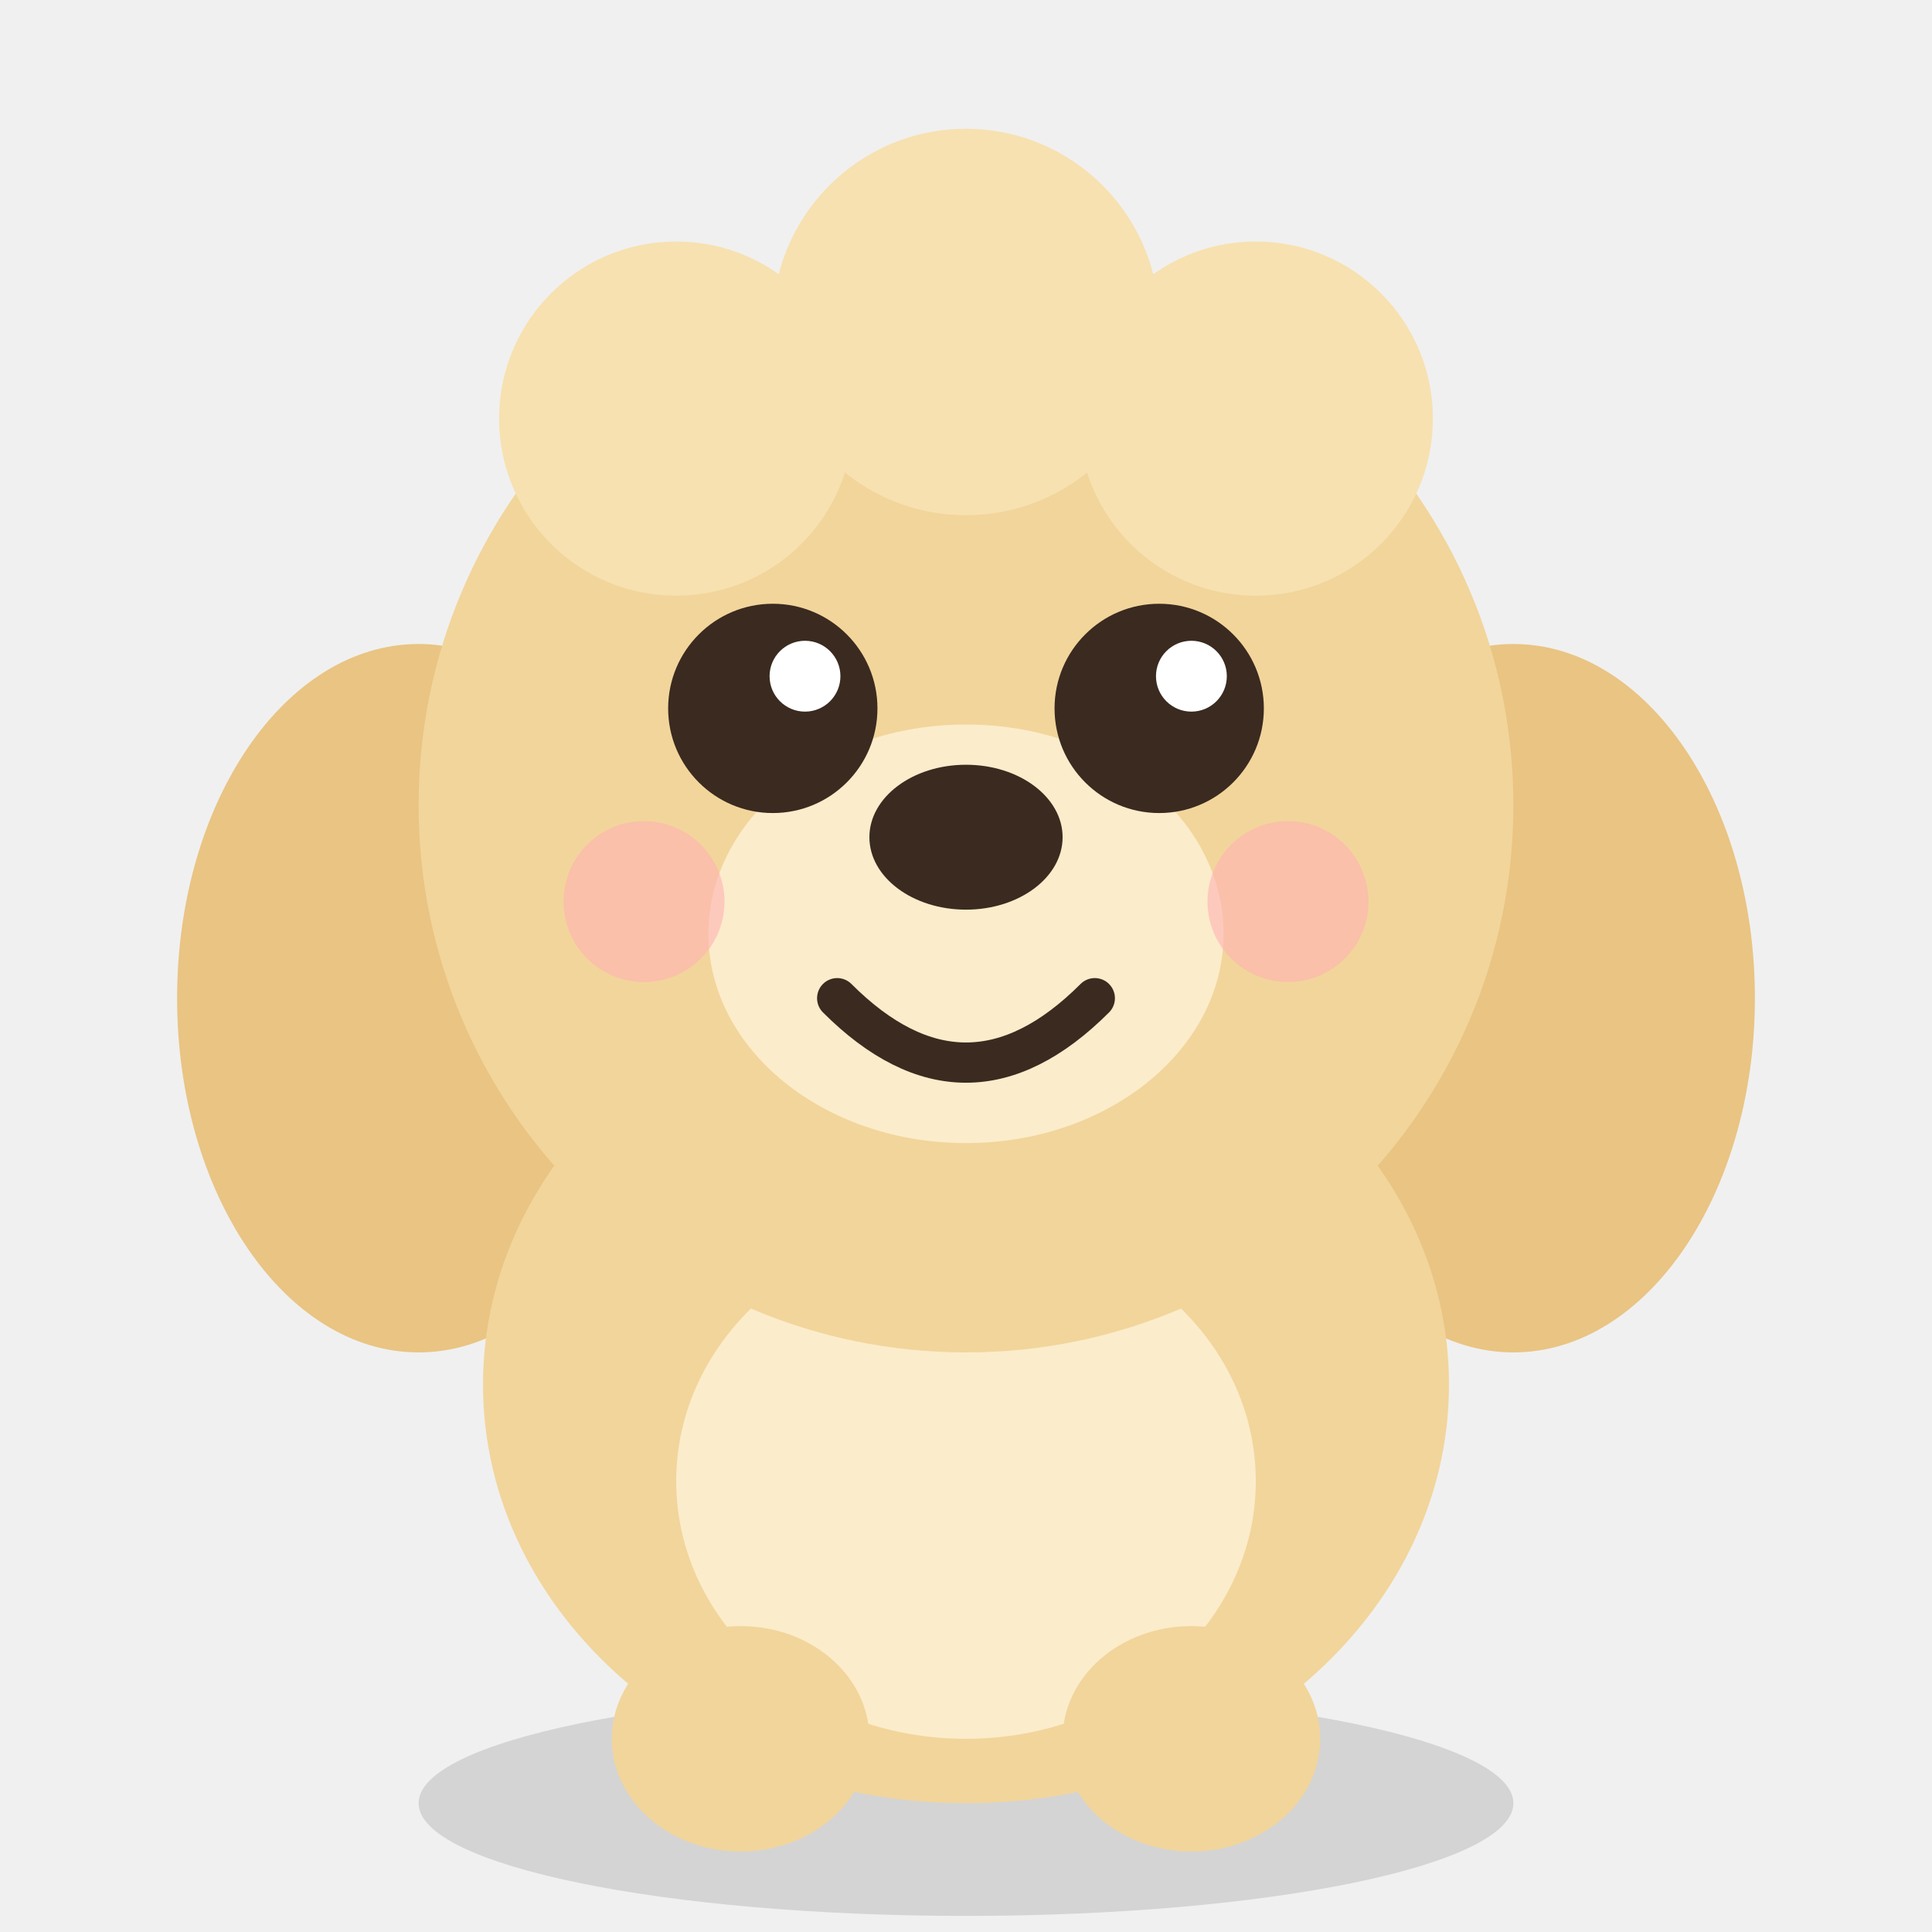
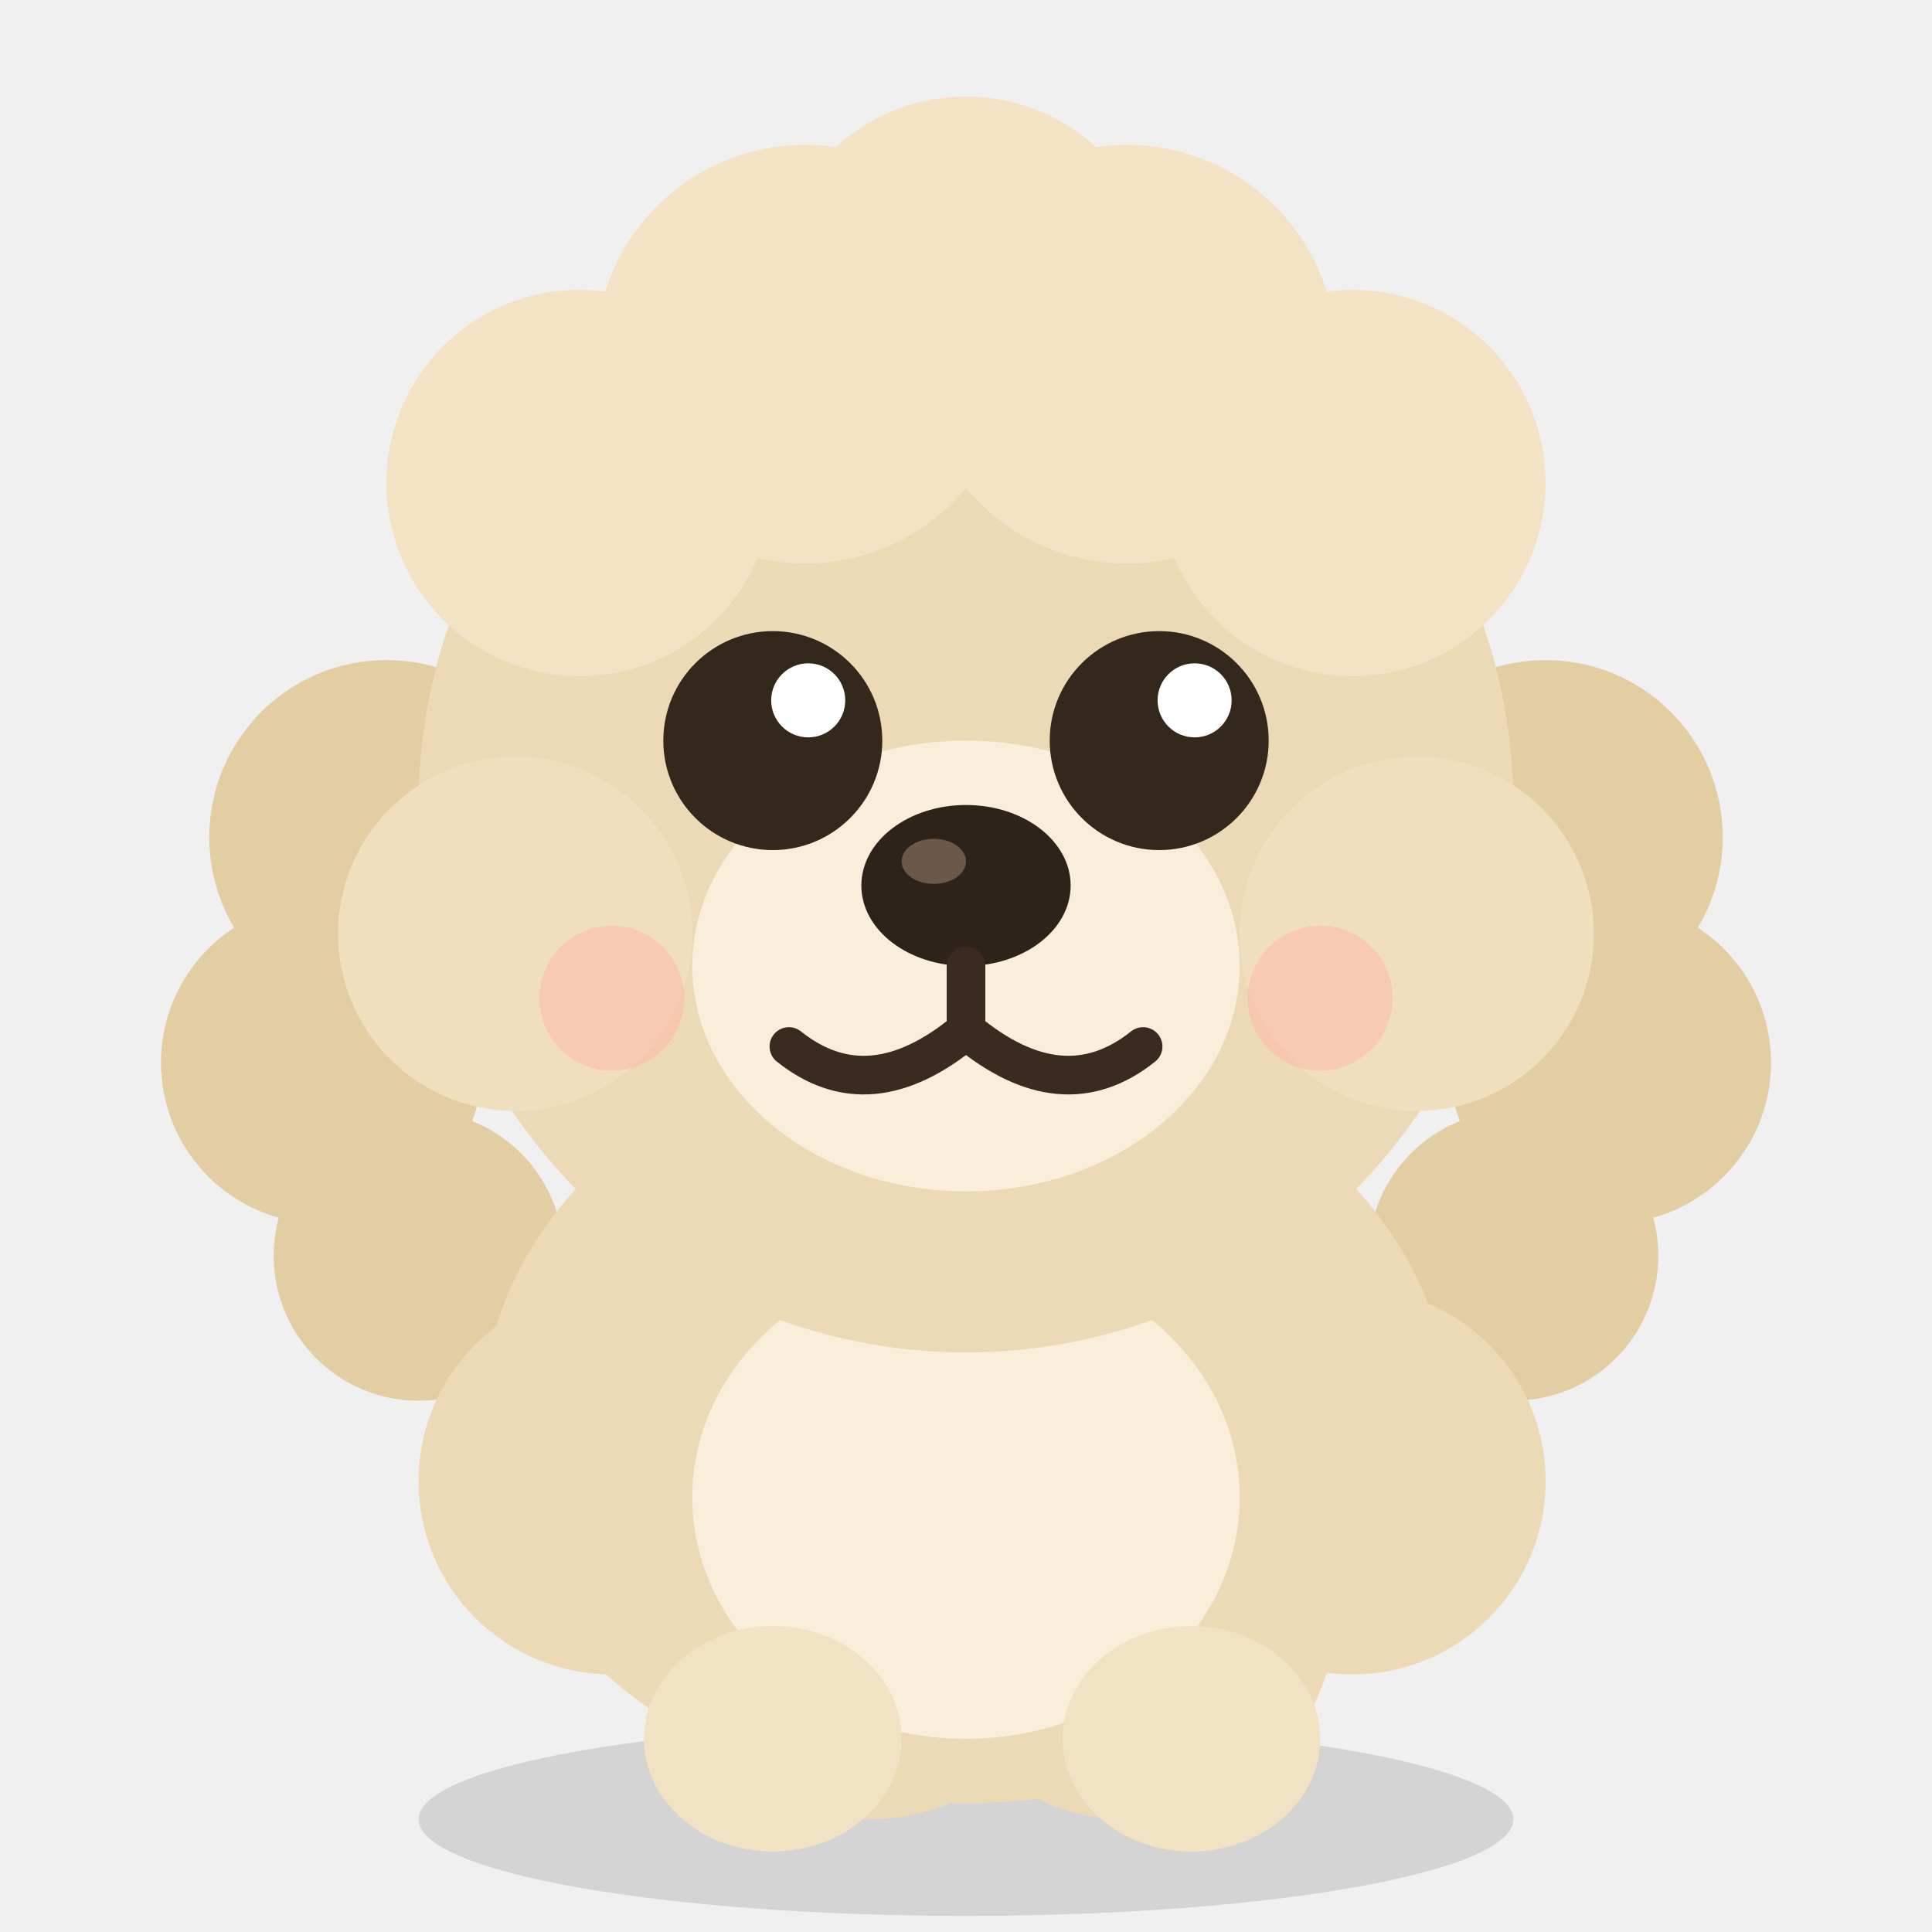
<svg xmlns="http://www.w3.org/2000/svg" viewBox="0 0 120 120">
-   <ellipse cx="60" cy="112" rx="34" ry="7" fill="#000" opacity="0.12" />
-   <ellipse cx="26" cy="62" rx="15" ry="22" fill="#e9c483" />
-   <ellipse cx="94" cy="62" rx="15" ry="22" fill="#e9c483" />
-   <ellipse cx="60" cy="86" rx="30" ry="26" fill="#f2d59b" />
-   <ellipse cx="60" cy="92" rx="18" ry="16" fill="#fbeccb" />
-   <ellipse cx="46" cy="108" rx="8" ry="7" fill="#f2d59b" />
-   <ellipse cx="74" cy="108" rx="8" ry="7" fill="#f2d59b" />
-   <circle cx="60" cy="50" r="34" fill="#f2d59b" />
-   <circle cx="42" cy="26" r="11" fill="#f7e1b0" />
-   <circle cx="60" cy="20" r="12" fill="#f7e1b0" />
-   <circle cx="78" cy="26" r="11" fill="#f7e1b0" />
-   <ellipse cx="60" cy="58" rx="16" ry="13" fill="#fbeccb" />
-   <ellipse cx="60" cy="52" rx="6" ry="4.5" fill="#3a2a20" />
-   <circle cx="48" cy="44" r="6.5" fill="#3a2a20" />
-   <circle cx="72" cy="44" r="6.5" fill="#3a2a20" />
-   <circle cx="50" cy="42" r="2.2" fill="#fff" />
-   <circle cx="74" cy="42" r="2.2" fill="#fff" />
-   <path d="M52 62 Q60 70 68 62" stroke="#3a2a20" stroke-width="2.5" fill="none" stroke-linecap="round" />
-   <circle cx="40" cy="56" r="5" fill="#ffb3b3" opacity="0.6" />
-   <circle cx="80" cy="56" r="5" fill="#ffb3b3" opacity="0.6" />
+   <ellipse cx="60" cy="113" rx="34" ry="6" fill="#000" opacity="0.12" />
+   <g fill="#e3cda2">
+     <circle cx="24" cy="52" r="11" />
+     <circle cx="20" cy="66" r="10" />
+     <circle cx="26" cy="78" r="9" />
+     <circle cx="96" cy="52" r="11" />
+     <circle cx="100" cy="66" r="10" />
+     <circle cx="94" cy="78" r="9" />
+   </g>
+   <g fill="#ecd9b6">
+     <circle cx="38" cy="92" r="12" />
+     <circle cx="54" cy="100" r="13" />
+     <circle cx="70" cy="100" r="13" />
+     <circle cx="84" cy="92" r="12" />
+     <circle cx="46" cy="84" r="12" />
+     <circle cx="76" cy="84" r="12" />
+   </g>
+   <ellipse cx="60" cy="88" rx="30" ry="24" fill="#ecd9b6" />
+   <ellipse cx="60" cy="93" rx="17" ry="15" fill="#f8eeda" />
+   <ellipse cx="48" cy="108" rx="8" ry="7" fill="#f1e2c4" />
+   <ellipse cx="74" cy="108" rx="8" ry="7" fill="#f1e2c4" />
+   <circle cx="60" cy="50" r="34" fill="#ecd9b6" />
+   <g fill="#f3e3c4">
+     <circle cx="36" cy="30" r="12" />
+     <circle cx="50" cy="22" r="13" />
+     <circle cx="70" cy="22" r="13" />
+     <circle cx="84" cy="30" r="12" />
+     <circle cx="60" cy="18" r="12" />
+   </g>
+   <circle cx="32" cy="58" r="11" fill="#f0dfbf" />
+   <circle cx="88" cy="58" r="11" fill="#f0dfbf" />
+   <ellipse cx="60" cy="60" rx="17" ry="14" fill="#f8eeda" />
+   <circle cx="48" cy="46" r="6.8" fill="#34271c" />
+   <circle cx="72" cy="46" r="6.8" fill="#34271c" />
+   <circle cx="50.2" cy="43.5" r="2.3" fill="#fff" />
+   <circle cx="74.2" cy="43.5" r="2.3" fill="#fff" />
+   <ellipse cx="60" cy="55" rx="6.5" ry="5" fill="#2e231b" />
+   <ellipse cx="58" cy="53.5" rx="2" ry="1.4" fill="#6b5848" />
+   <path d="M60 60 L60 64 M60 64 Q54 69 49 65 M60 64 Q66 69 71 65" stroke="#3a2a20" stroke-width="2.4" fill="none" stroke-linecap="round" />
+   <circle cx="38" cy="62" r="4.5" fill="#ffb3a8" opacity="0.5" />
+   <circle cx="82" cy="62" r="4.5" fill="#ffb3a8" opacity="0.5" />
</svg>
